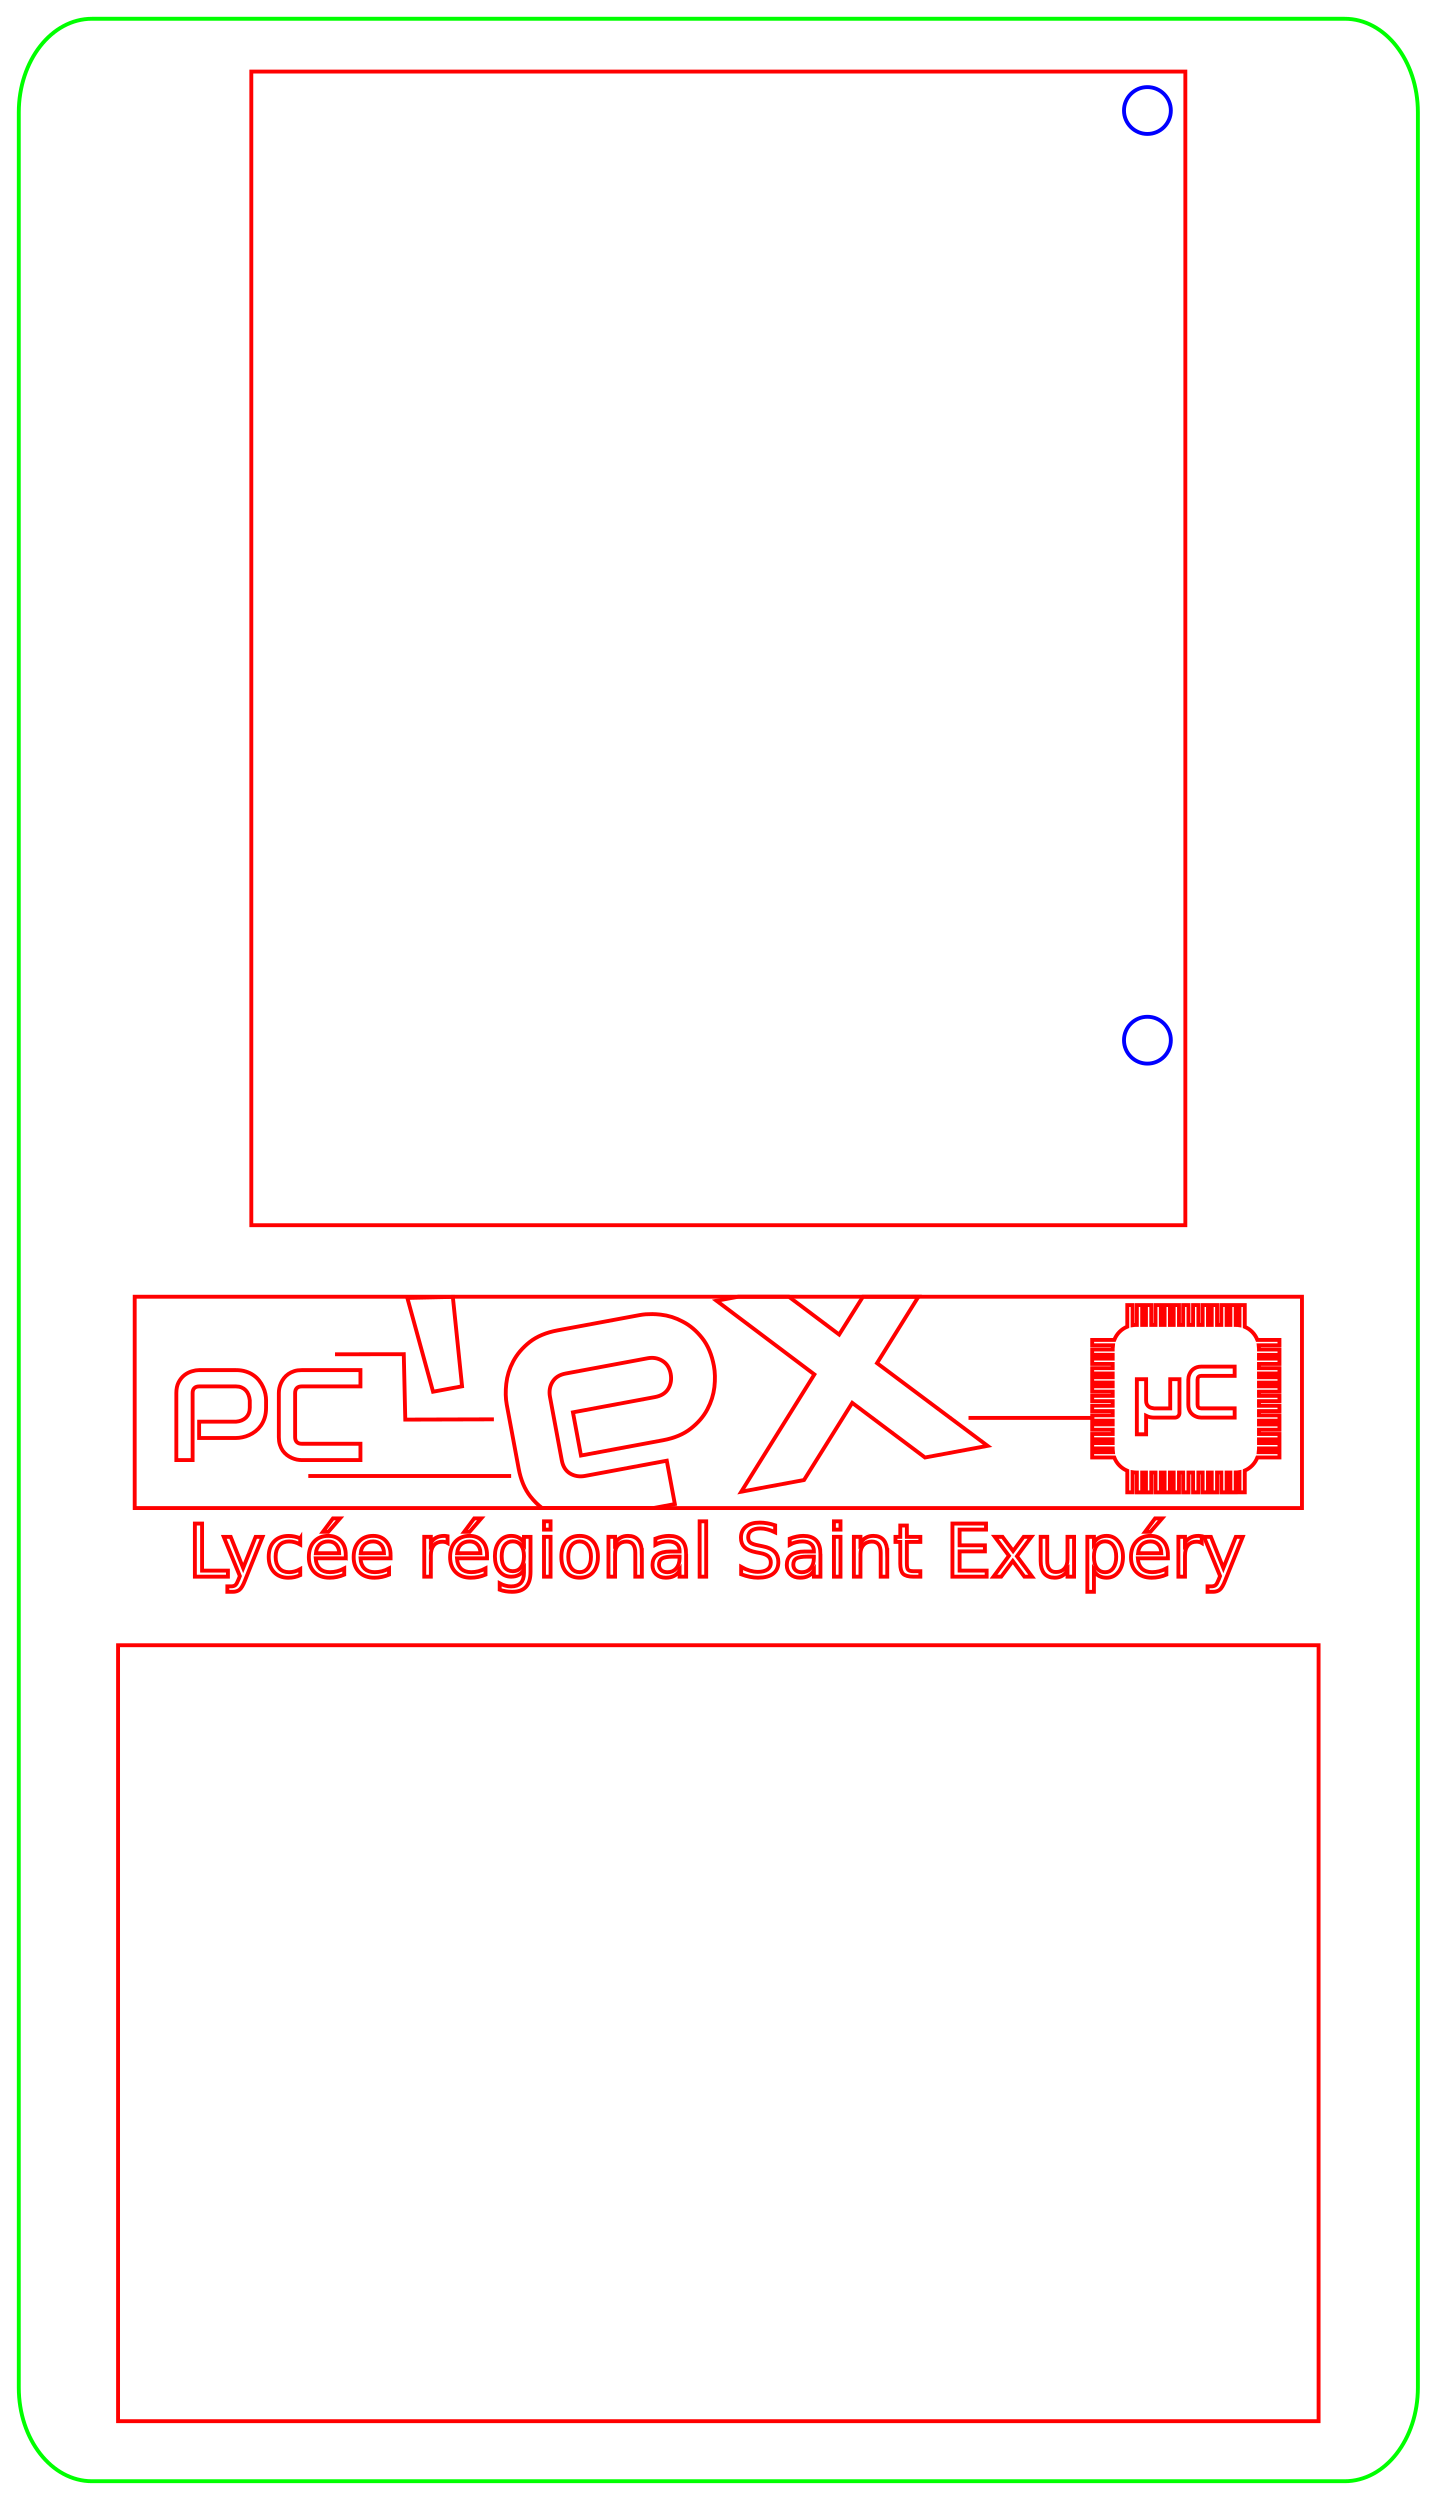
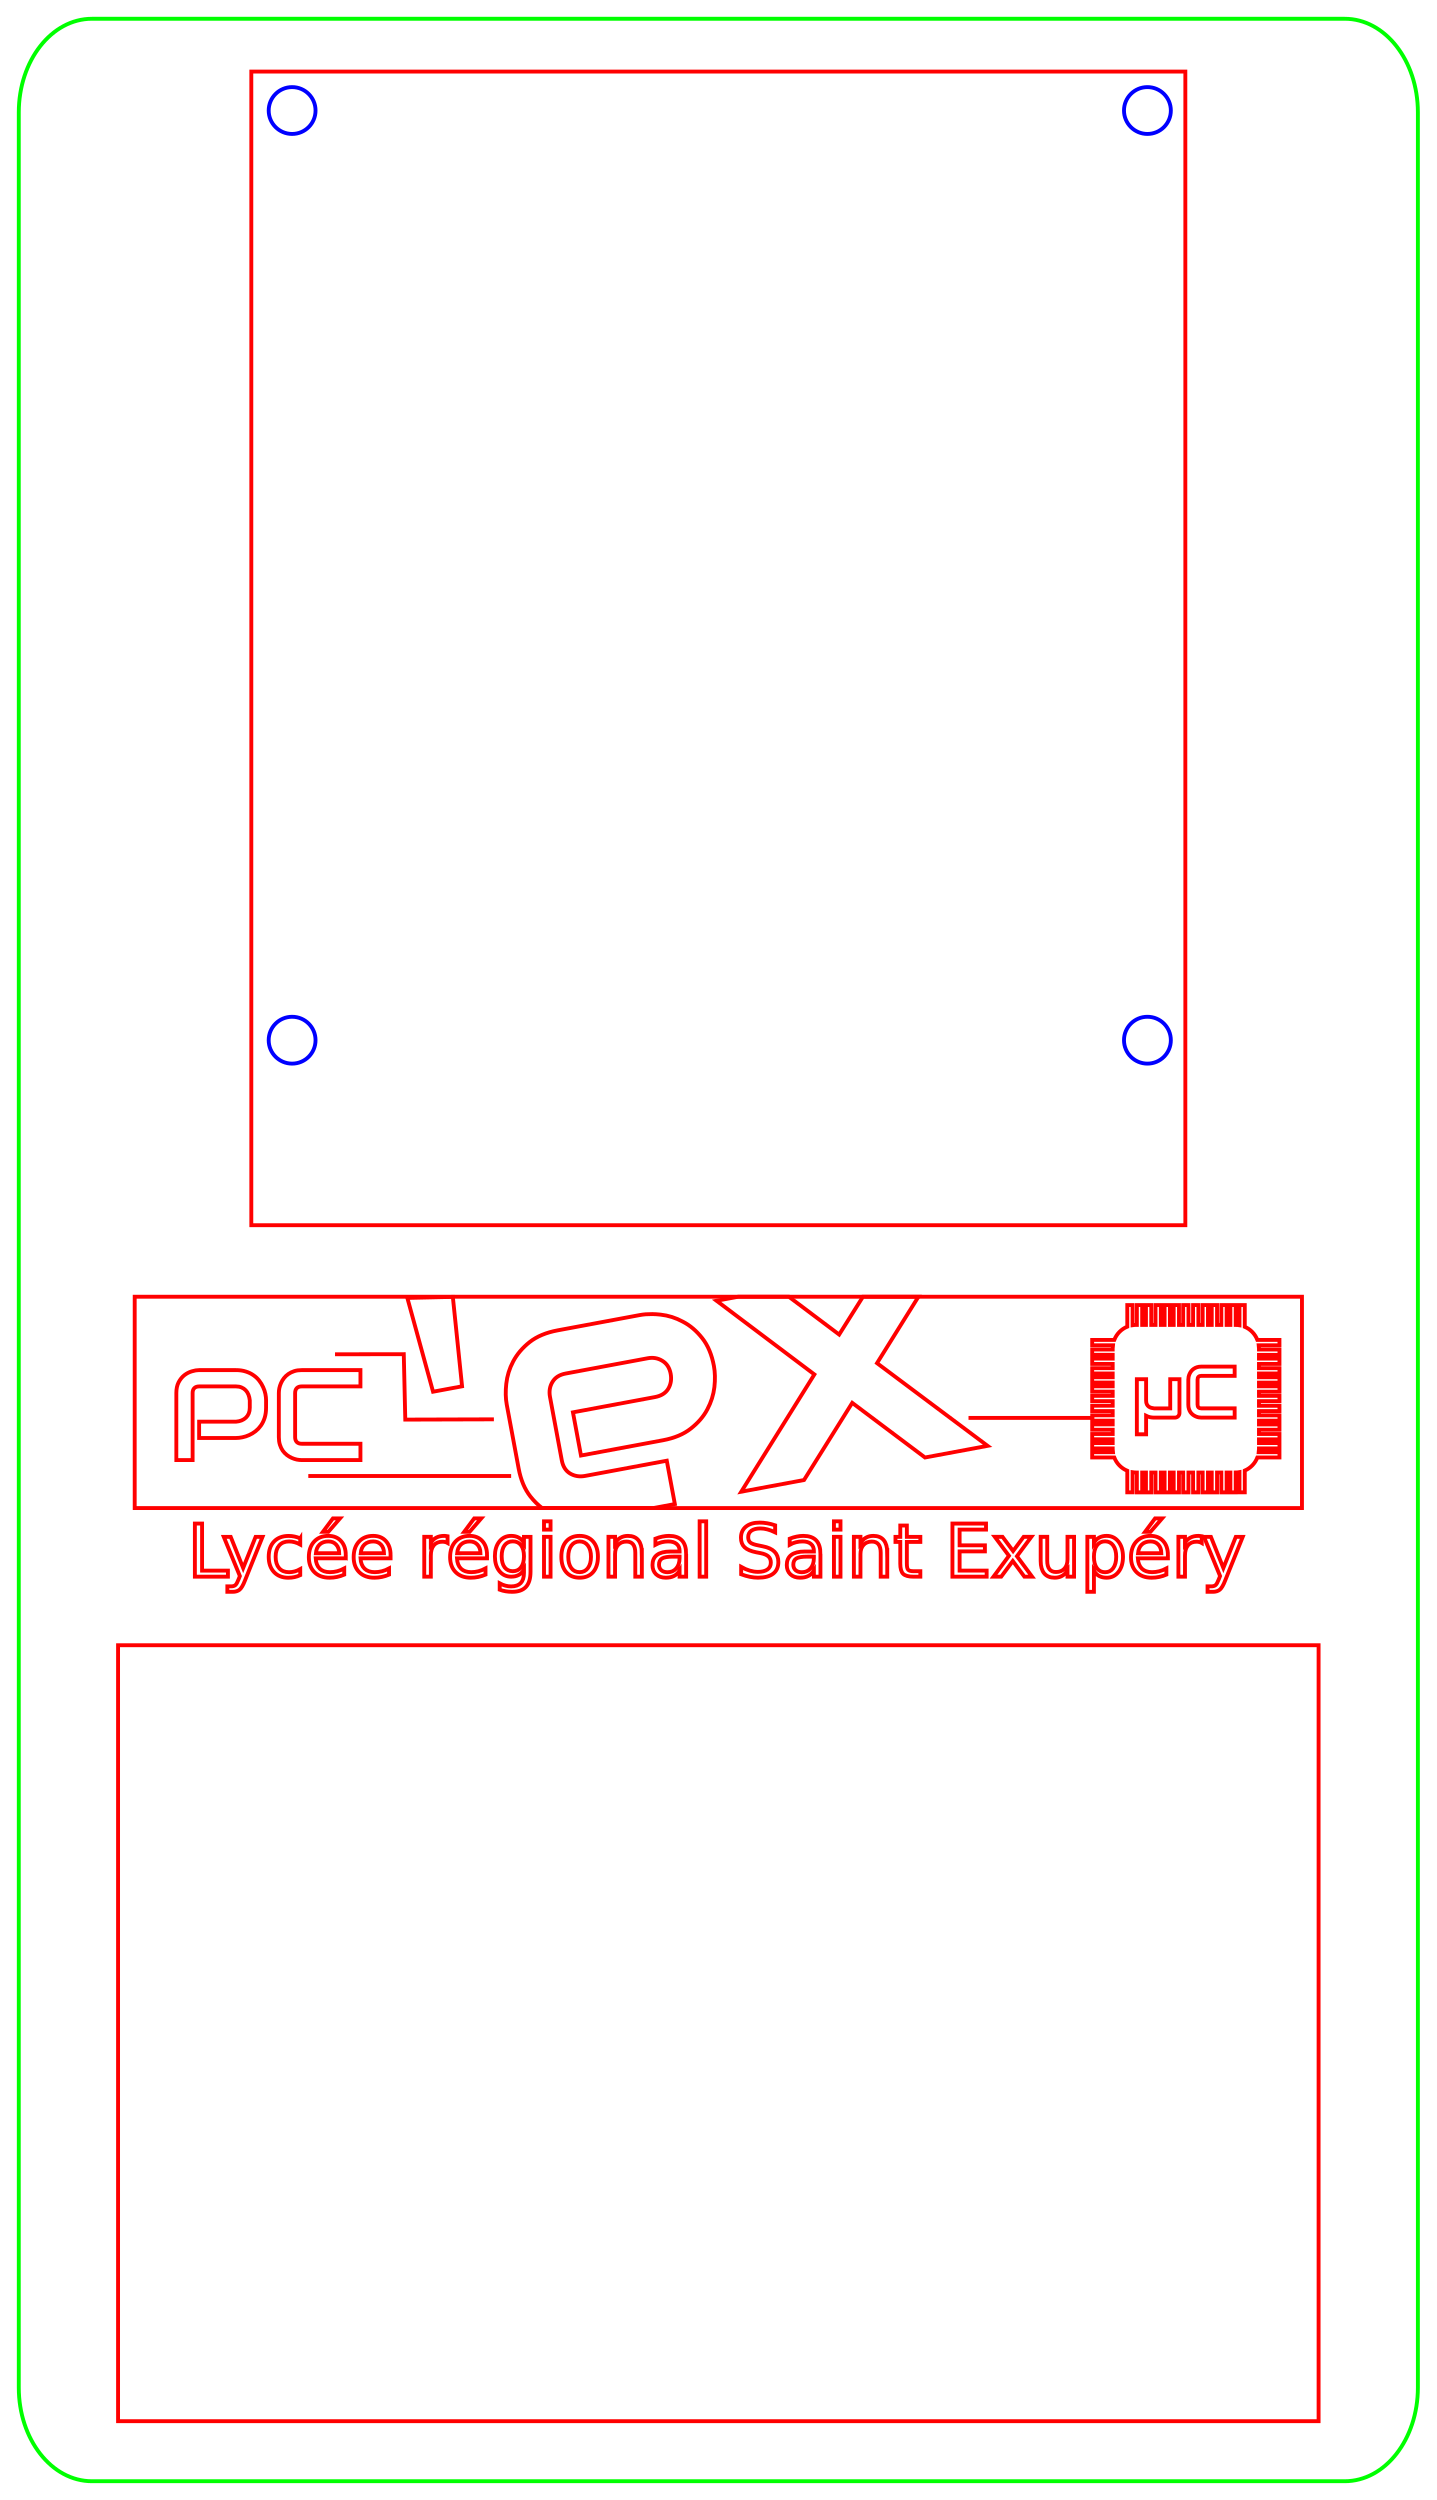
<svg xmlns="http://www.w3.org/2000/svg" width="98.128mm" height="170.758mm" viewBox="0 0 98.128 170.758" version="1.1" id="svg8">
  <defs id="defs2">
    <clipPath clipPathUnits="userSpaceOnUse" id="clipPath3784">
      <path d="M 0,500 H 500 V 0 H 0 Z" id="path3782" />
    </clipPath>
    <clipPath clipPathUnits="userSpaceOnUse" id="clipPath4080">
      <path d="M 0,500 H 500 V 0 H 0 Z" id="path4078" />
    </clipPath>
  </defs>
  <g id="layer1" transform="translate(-55.93601,-47.79761)">
    <flowRoot xml:space="preserve" id="flowRoot927" style="font-style:normal;font-weight:normal;font-size:40px;line-height:1.25;font-family:sans-serif;letter-spacing:0px;word-spacing:0px;fill:#000000;fill-opacity:1;stroke:none;stroke-width:0.265;stroke-miterlimit:4;stroke-dasharray:none">
      <flowRegion id="flowRegion929" style="stroke-width:0.265;stroke-miterlimit:4;stroke-dasharray:none">
        <rect id="rect931" width="224.274" height="67.139" x="-29.284" y="413.984" style="stroke-width:0.265;stroke-miterlimit:4;stroke-dasharray:none" />
      </flowRegion>
      <flowPara id="flowPara933" />
    </flowRoot>
    <rect style="fill:none;fill-opacity:1;stroke:#ff0000;stroke-width:0.265;stroke-miterlimit:4;stroke-dasharray:none;stroke-opacity:1" id="rect815" width="82" height="53" x="64" y="160.172" />
    <g id="g10790" style="fill:none;stroke-width:0.265;stroke-miterlimit:4;stroke-dasharray:none" transform="translate(-3.2680664e-6,3.704167)">
      <path id="rect3734" d="m 65.136,132.664 h 79.728 v 14.435 H 65.136 Z" style="fill:none;fill-opacity:1;stroke:#ff0000;stroke-width:0.265;stroke-miterlimit:4;stroke-dasharray:none" />
      <path id="text3738" d="m 106.36,132.664 -1.481,0.276 6.682,5.032 -4.995,8.01 4.287,-0.798 3.293,-5.271 4.97,3.732 4.275,-0.796 -7.551,-5.649 2.827,-4.536 h -3.789 l -1.625,2.584 -3.437,-2.584 z m -19.494,0.01 -3.107,0.072 1.756,6.406 1.982,-0.369 z m 13.62,1.176 c -0.305,-0.004 -0.591,0.018 -0.86,0.068 l -5.6,1.043 c -0.78,0.145 -1.418,0.412 -1.914,0.801 -0.488,0.387 -0.863,0.828 -1.125,1.322 -0.256,0.484 -0.413,0.991 -0.47,1.521 -0.059,0.522 -0.049,0.997 0.031,1.427 l 0.812,4.359 c 0.145,0.78 0.412,1.418 0.801,1.914 0.246,0.31 0.513,0.575 0.799,0.794 h 7.607 l 1.464,-0.273 -0.552,-2.961 -5.576,1.038 c -0.382,0.071 -0.726,0.016 -1.032,-0.166 -0.298,-0.183 -0.485,-0.482 -0.562,-0.896 l -0.807,-4.335 c -0.071,-0.382 -0.015,-0.722 0.168,-1.02 0.182,-0.306 0.484,-0.498 0.906,-0.576 l 5.6,-1.043 c 0.366,-0.068 0.698,-0.011 0.996,0.173 0.306,0.182 0.496,0.476 0.572,0.882 0.071,0.382 0.016,0.726 -0.166,1.032 -0.183,0.298 -0.486,0.486 -0.908,0.564 l -5.6,1.043 0.549,2.949 5.601,-1.043 c 0.78,-0.145 1.414,-0.412 1.902,-0.799 0.496,-0.389 0.872,-0.825 1.127,-1.31 0.262,-0.494 0.423,-1.001 0.483,-1.523 0.058,-0.53 0.047,-1.01 -0.033,-1.439 -0.145,-0.78 -0.412,-1.414 -0.799,-1.902 -0.389,-0.496 -0.829,-0.871 -1.322,-1.125 -0.486,-0.264 -0.993,-0.425 -1.523,-0.482 -0.196,-0.022 -0.385,-0.035 -0.568,-0.037 z" style="font-style:normal;font-weight:normal;font-size:91.485px;line-height:1.25;font-family:sans-serif;letter-spacing:0px;word-spacing:0px;fill:none;fill-opacity:1;stroke:#ff0000;stroke-width:0.265;stroke-miterlimit:4;stroke-dasharray:none" />
      <path d="m 69.247,148.158 h 0.491 v 3.214 h 1.766 v 0.413 H 69.247 Z" style="font-style:normal;font-weight:normal;font-size:18.297px;line-height:1.25;font-family:sans-serif;letter-spacing:0px;word-spacing:0px;fill:none;fill-opacity:1;stroke:#ff0000;stroke-width:0.265;stroke-miterlimit:4;stroke-dasharray:none" id="path940" />
      <path d="m 72.672,152.038 q -0.189,0.486 -0.369,0.634 -0.18,0.148 -0.481,0.148 h -0.357 v -0.374 h 0.262 q 0.185,0 0.287,-0.087 0.102,-0.087 0.226,-0.413 l 0.08,-0.204 -1.1,-2.677 h 0.474 l 0.85,2.128 0.85,-2.128 h 0.474 z" style="font-style:normal;font-weight:normal;font-size:18.297px;line-height:1.25;font-family:sans-serif;letter-spacing:0px;word-spacing:0px;fill:none;fill-opacity:1;stroke:#ff0000;stroke-width:0.265;stroke-miterlimit:4;stroke-dasharray:none" id="path942" />
      <path d="m 76.443,149.169 v 0.418 q -0.189,-0.104 -0.381,-0.155 -0.189,-0.053 -0.384,-0.053 -0.435,0 -0.675,0.277 -0.24,0.275 -0.24,0.773 0,0.498 0.24,0.775 0.24,0.275 0.675,0.275 0.194,0 0.384,-0.051 0.192,-0.053 0.381,-0.158 v 0.413 q -0.187,0.087 -0.389,0.131 -0.199,0.044 -0.425,0.044 -0.615,0 -0.977,-0.386 -0.362,-0.386 -0.362,-1.042 0,-0.666 0.364,-1.047 0.367,-0.381 1.003,-0.381 0.206,0 0.403,0.044 0.197,0.041 0.381,0.126 z" style="font-style:normal;font-weight:normal;font-size:18.297px;line-height:1.25;font-family:sans-serif;letter-spacing:0px;word-spacing:0px;fill:none;fill-opacity:1;stroke:#ff0000;stroke-width:0.265;stroke-miterlimit:4;stroke-dasharray:none" id="path944" />
      <path d="m 79.552,150.313 v 0.219 h -2.055 q 0.029,0.462 0.277,0.705 0.25,0.24 0.695,0.24 0.258,0 0.498,-0.063 0.243,-0.063 0.481,-0.189 v 0.423 q -0.24,0.102 -0.493,0.155 -0.253,0.053 -0.513,0.053 -0.651,0 -1.032,-0.379 -0.379,-0.379 -0.379,-1.025 0,-0.668 0.36,-1.059 0.362,-0.394 0.974,-0.394 0.549,0 0.867,0.355 0.321,0.352 0.321,0.96 z m -0.447,-0.131 q -0.005,-0.367 -0.206,-0.585 -0.199,-0.219 -0.53,-0.219 -0.374,0 -0.6,0.211 -0.223,0.211 -0.258,0.595 z m -0.43,-2.376 h 0.483 l -0.792,0.913 h -0.372 z" style="font-style:normal;font-weight:normal;font-size:18.297px;line-height:1.25;font-family:sans-serif;letter-spacing:0px;word-spacing:0px;fill:none;fill-opacity:1;stroke:#ff0000;stroke-width:0.265;stroke-miterlimit:4;stroke-dasharray:none" id="path946" />
      <path d="m 82.613,150.313 v 0.219 h -2.055 q 0.029,0.462 0.277,0.705 0.25,0.24 0.695,0.24 0.258,0 0.498,-0.063 0.243,-0.063 0.481,-0.189 v 0.423 q -0.24,0.102 -0.493,0.155 -0.253,0.053 -0.513,0.053 -0.651,0 -1.032,-0.379 -0.379,-0.379 -0.379,-1.025 0,-0.668 0.36,-1.059 0.362,-0.394 0.974,-0.394 0.549,0 0.867,0.355 0.321,0.352 0.321,0.96 z m -0.447,-0.131 q -0.005,-0.367 -0.206,-0.585 -0.199,-0.219 -0.53,-0.219 -0.374,0 -0.6,0.211 -0.223,0.211 -0.258,0.595 z" style="font-style:normal;font-weight:normal;font-size:18.297px;line-height:1.25;font-family:sans-serif;letter-spacing:0px;word-spacing:0px;fill:none;fill-opacity:1;stroke:#ff0000;stroke-width:0.265;stroke-miterlimit:4;stroke-dasharray:none" id="path948" />
      <path d="m 86.507,149.482 q -0.075,-0.044 -0.165,-0.063 -0.087,-0.022 -0.194,-0.022 -0.379,0 -0.583,0.248 -0.202,0.245 -0.202,0.707 v 1.433 h -0.449 v -2.721 h 0.449 v 0.423 q 0.141,-0.248 0.367,-0.367 0.226,-0.121 0.549,-0.121 0.046,0 0.102,0.007 0.056,0.005 0.124,0.017 z" style="font-style:normal;font-weight:normal;font-size:18.297px;line-height:1.25;font-family:sans-serif;letter-spacing:0px;word-spacing:0px;fill:none;fill-opacity:1;stroke:#ff0000;stroke-width:0.265;stroke-miterlimit:4;stroke-dasharray:none" id="path950" />
      <path d="m 89.201,150.313 v 0.219 h -2.055 q 0.029,0.462 0.277,0.705 0.25,0.24 0.695,0.24 0.258,0 0.498,-0.063 0.243,-0.063 0.481,-0.189 v 0.423 q -0.24,0.102 -0.493,0.155 -0.253,0.053 -0.513,0.053 -0.651,0 -1.032,-0.379 -0.379,-0.379 -0.379,-1.025 0,-0.668 0.36,-1.059 0.362,-0.394 0.974,-0.394 0.549,0 0.867,0.355 0.321,0.352 0.321,0.96 z m -0.447,-0.131 q -0.005,-0.367 -0.206,-0.585 -0.199,-0.219 -0.53,-0.219 -0.374,0 -0.6,0.211 -0.223,0.211 -0.258,0.595 z m -0.43,-2.376 h 0.483 l -0.792,0.913 h -0.372 z" style="font-style:normal;font-weight:normal;font-size:18.297px;line-height:1.25;font-family:sans-serif;letter-spacing:0px;word-spacing:0px;fill:none;fill-opacity:1;stroke:#ff0000;stroke-width:0.265;stroke-miterlimit:4;stroke-dasharray:none" id="path952" />
      <path d="m 91.725,150.393 q 0,-0.486 -0.202,-0.753 -0.199,-0.267 -0.561,-0.267 -0.36,0 -0.561,0.267 -0.199,0.267 -0.199,0.753 0,0.483 0.199,0.751 0.202,0.267 0.561,0.267 0.362,0 0.561,-0.267 0.202,-0.267 0.202,-0.751 z m 0.447,1.054 q 0,0.695 -0.309,1.032 -0.309,0.34 -0.945,0.34 -0.236,0 -0.445,-0.036 -0.209,-0.034 -0.406,-0.107 v -0.435 q 0.197,0.107 0.389,0.158 0.192,0.051 0.391,0.051 0.44,0 0.658,-0.231 0.219,-0.228 0.219,-0.692 v -0.221 q -0.138,0.24 -0.355,0.36 -0.216,0.119 -0.517,0.119 -0.5,0 -0.807,-0.381 -0.306,-0.381 -0.306,-1.011 0,-0.632 0.306,-1.013 0.306,-0.381 0.807,-0.381 0.301,0 0.517,0.119 0.216,0.119 0.355,0.36 v -0.413 h 0.447 z" style="font-style:normal;font-weight:normal;font-size:18.297px;line-height:1.25;font-family:sans-serif;letter-spacing:0px;word-spacing:0px;fill:none;fill-opacity:1;stroke:#ff0000;stroke-width:0.265;stroke-miterlimit:4;stroke-dasharray:none" id="path954" />
      <path d="m 93.093,149.064 h 0.447 v 2.721 h -0.447 z m 0,-1.059 h 0.447 v 0.566 h -0.447 z" style="font-style:normal;font-weight:normal;font-size:18.297px;line-height:1.25;font-family:sans-serif;letter-spacing:0px;word-spacing:0px;fill:none;fill-opacity:1;stroke:#ff0000;stroke-width:0.265;stroke-miterlimit:4;stroke-dasharray:none" id="path956" />
      <path d="m 95.527,149.378 q -0.36,0 -0.568,0.282 -0.209,0.279 -0.209,0.768 0,0.488 0.206,0.77 0.209,0.279 0.571,0.279 0.357,0 0.566,-0.282 0.209,-0.282 0.209,-0.768 0,-0.483 -0.209,-0.765 -0.209,-0.284 -0.566,-0.284 z m 0,-0.379 q 0.583,0 0.916,0.379 0.333,0.379 0.333,1.049 0,0.668 -0.333,1.049 -0.333,0.379 -0.916,0.379 -0.585,0 -0.918,-0.379 -0.33,-0.381 -0.33,-1.049 0,-0.67 0.33,-1.049 0.333,-0.379 0.918,-0.379 z" style="font-style:normal;font-weight:normal;font-size:18.297px;line-height:1.25;font-family:sans-serif;letter-spacing:0px;word-spacing:0px;fill:none;fill-opacity:1;stroke:#ff0000;stroke-width:0.265;stroke-miterlimit:4;stroke-dasharray:none" id="path958" />
      <path d="m 99.776,150.143 v 1.642 h -0.447 v -1.628 q 0,-0.386 -0.151,-0.578 -0.151,-0.192 -0.452,-0.192 -0.362,0 -0.571,0.231 -0.209,0.231 -0.209,0.629 v 1.538 H 97.497 v -2.721 h 0.449 v 0.423 q 0.16,-0.245 0.377,-0.367 0.219,-0.121 0.503,-0.121 0.469,0 0.709,0.292 0.24,0.289 0.24,0.853 z" style="font-style:normal;font-weight:normal;font-size:18.297px;line-height:1.25;font-family:sans-serif;letter-spacing:0px;word-spacing:0px;fill:none;fill-opacity:1;stroke:#ff0000;stroke-width:0.265;stroke-miterlimit:4;stroke-dasharray:none" id="path960" />
      <path d="m 101.909,150.417 q -0.542,0 -0.751,0.124 -0.209,0.124 -0.209,0.423 0,0.238 0.155,0.379 0.158,0.138 0.428,0.138 0.372,0 0.595,-0.262 0.226,-0.265 0.226,-0.702 v -0.1 z m 0.892,-0.185 v 1.552 h -0.447 v -0.413 q -0.153,0.248 -0.381,0.367 -0.228,0.117 -0.559,0.117 -0.418,0 -0.666,-0.233 -0.245,-0.236 -0.245,-0.629 0,-0.459 0.306,-0.692 0.309,-0.233 0.918,-0.233 h 0.627 v -0.044 q 0,-0.309 -0.204,-0.476 -0.202,-0.17 -0.568,-0.17 -0.233,0 -0.454,0.056 -0.221,0.056 -0.425,0.168 v -0.413 q 0.245,-0.095 0.476,-0.141 0.231,-0.049 0.449,-0.049 0.59,0 0.882,0.306 0.292,0.306 0.292,0.928 z" style="font-style:normal;font-weight:normal;font-size:18.297px;line-height:1.25;font-family:sans-serif;letter-spacing:0px;word-spacing:0px;fill:none;fill-opacity:1;stroke:#ff0000;stroke-width:0.265;stroke-miterlimit:4;stroke-dasharray:none" id="path962" />
      <path d="m 103.724,148.005 h 0.447 v 3.78 h -0.447 z" style="font-style:normal;font-weight:normal;font-size:18.297px;line-height:1.25;font-family:sans-serif;letter-spacing:0px;word-spacing:0px;fill:none;fill-opacity:1;stroke:#ff0000;stroke-width:0.265;stroke-miterlimit:4;stroke-dasharray:none" id="path964" />
      <path d="m 108.881,148.277 v 0.479 q -0.279,-0.134 -0.527,-0.199 -0.248,-0.066 -0.479,-0.066 -0.401,0 -0.619,0.155 -0.216,0.155 -0.216,0.442 0,0.24 0.143,0.364 0.146,0.121 0.549,0.197 l 0.296,0.061 q 0.549,0.104 0.809,0.369 0.262,0.262 0.262,0.704 0,0.527 -0.355,0.799 -0.352,0.272 -1.035,0.272 -0.258,0 -0.549,-0.058 -0.289,-0.058 -0.6,-0.172 v -0.505 q 0.299,0.168 0.585,0.253 0.287,0.085 0.564,0.085 0.42,0 0.649,-0.165 0.228,-0.165 0.228,-0.471 0,-0.267 -0.165,-0.418 -0.163,-0.151 -0.537,-0.226 l -0.299,-0.058 q -0.549,-0.109 -0.794,-0.343 -0.245,-0.233 -0.245,-0.649 0,-0.481 0.338,-0.758 0.34,-0.277 0.935,-0.277 0.255,0 0.52,0.046 0.265,0.046 0.542,0.138 z" style="font-style:normal;font-weight:normal;font-size:18.297px;line-height:1.25;font-family:sans-serif;letter-spacing:0px;word-spacing:0px;fill:none;fill-opacity:1;stroke:#ff0000;stroke-width:0.265;stroke-miterlimit:4;stroke-dasharray:none" id="path966" />
      <path d="m 111.082,150.417 q -0.542,0 -0.751,0.124 -0.209,0.124 -0.209,0.423 0,0.238 0.155,0.379 0.158,0.138 0.428,0.138 0.372,0 0.595,-0.262 0.226,-0.265 0.226,-0.702 v -0.1 z m 0.892,-0.185 v 1.552 h -0.447 v -0.413 q -0.153,0.248 -0.381,0.367 -0.228,0.117 -0.559,0.117 -0.418,0 -0.666,-0.233 -0.245,-0.236 -0.245,-0.629 0,-0.459 0.306,-0.692 0.309,-0.233 0.918,-0.233 h 0.627 v -0.044 q 0,-0.309 -0.204,-0.476 -0.202,-0.17 -0.568,-0.17 -0.233,0 -0.454,0.056 -0.221,0.056 -0.425,0.168 v -0.413 q 0.245,-0.095 0.476,-0.141 0.231,-0.049 0.449,-0.049 0.59,0 0.882,0.306 0.292,0.306 0.292,0.928 z" style="font-style:normal;font-weight:normal;font-size:18.297px;line-height:1.25;font-family:sans-serif;letter-spacing:0px;word-spacing:0px;fill:none;fill-opacity:1;stroke:#ff0000;stroke-width:0.265;stroke-miterlimit:4;stroke-dasharray:none" id="path968" />
      <path d="m 112.897,149.064 h 0.447 v 2.721 h -0.447 z m 0,-1.059 h 0.447 v 0.566 h -0.447 z" style="font-style:normal;font-weight:normal;font-size:18.297px;line-height:1.25;font-family:sans-serif;letter-spacing:0px;word-spacing:0px;fill:none;fill-opacity:1;stroke:#ff0000;stroke-width:0.265;stroke-miterlimit:4;stroke-dasharray:none" id="path970" />
      <path d="m 116.538,150.143 v 1.642 h -0.447 v -1.628 q 0,-0.386 -0.151,-0.578 -0.151,-0.192 -0.452,-0.192 -0.362,0 -0.571,0.231 -0.209,0.231 -0.209,0.629 v 1.538 h -0.449 v -2.721 h 0.449 v 0.423 q 0.16,-0.245 0.377,-0.367 0.219,-0.121 0.503,-0.121 0.469,0 0.709,0.292 0.24,0.289 0.24,0.853 z" style="font-style:normal;font-weight:normal;font-size:18.297px;line-height:1.25;font-family:sans-serif;letter-spacing:0px;word-spacing:0px;fill:none;fill-opacity:1;stroke:#ff0000;stroke-width:0.265;stroke-miterlimit:4;stroke-dasharray:none" id="path972" />
      <path d="m 117.877,148.292 v 0.773 h 0.921 v 0.347 h -0.921 v 1.477 q 0,0.333 0.09,0.428 0.092,0.095 0.372,0.095 h 0.459 v 0.374 h -0.459 q -0.517,0 -0.714,-0.192 -0.197,-0.194 -0.197,-0.704 v -1.477 h -0.328 v -0.347 h 0.328 v -0.773 z" style="font-style:normal;font-weight:normal;font-size:18.297px;line-height:1.25;font-family:sans-serif;letter-spacing:0px;word-spacing:0px;fill:none;fill-opacity:1;stroke:#ff0000;stroke-width:0.265;stroke-miterlimit:4;stroke-dasharray:none" id="path974" />
      <path d="m 120.991,148.158 h 2.293 v 0.413 h -1.803 v 1.074 h 1.727 v 0.413 h -1.727 v 1.314 h 1.846 v 0.413 h -2.337 z" style="font-style:normal;font-weight:normal;font-size:18.297px;line-height:1.25;font-family:sans-serif;letter-spacing:0px;word-spacing:0px;fill:none;fill-opacity:1;stroke:#ff0000;stroke-width:0.265;stroke-miterlimit:4;stroke-dasharray:none" id="path976" />
      <path d="m 126.381,149.064 -0.984,1.324 1.035,1.397 h -0.527 l -0.792,-1.069 -0.792,1.069 h -0.527 l 1.057,-1.424 -0.967,-1.297 h 0.527 l 0.722,0.969 0.721,-0.969 z" style="font-style:normal;font-weight:normal;font-size:18.297px;line-height:1.25;font-family:sans-serif;letter-spacing:0px;word-spacing:0px;fill:none;fill-opacity:1;stroke:#ff0000;stroke-width:0.265;stroke-miterlimit:4;stroke-dasharray:none" id="path978" />
      <path d="m 127.018,150.711 v -1.647 h 0.447 v 1.63 q 0,0.386 0.151,0.581 0.151,0.192 0.452,0.192 0.362,0 0.571,-0.231 0.211,-0.231 0.211,-0.629 v -1.543 h 0.447 v 2.721 h -0.447 v -0.418 q -0.163,0.248 -0.379,0.369 -0.214,0.119 -0.498,0.119 -0.469,0 -0.712,-0.292 -0.243,-0.292 -0.243,-0.853 z m 1.125,-1.713 z" style="font-style:normal;font-weight:normal;font-size:18.297px;line-height:1.25;font-family:sans-serif;letter-spacing:0px;word-spacing:0px;fill:none;fill-opacity:1;stroke:#ff0000;stroke-width:0.265;stroke-miterlimit:4;stroke-dasharray:none" id="path980" />
      <path d="m 130.655,151.377 v 1.443 h -0.449 v -3.756 h 0.449 v 0.413 q 0.141,-0.243 0.355,-0.36 0.216,-0.119 0.515,-0.119 0.496,0 0.804,0.394 0.311,0.394 0.311,1.035 0,0.641 -0.311,1.035 -0.309,0.394 -0.804,0.394 -0.299,0 -0.515,-0.117 -0.214,-0.119 -0.355,-0.362 z m 1.521,-0.95 q 0,-0.493 -0.204,-0.773 -0.202,-0.282 -0.556,-0.282 -0.355,0 -0.559,0.282 -0.202,0.279 -0.202,0.773 0,0.493 0.202,0.775 0.204,0.279 0.559,0.279 0.355,0 0.556,-0.279 0.204,-0.282 0.204,-0.775 z" style="font-style:normal;font-weight:normal;font-size:18.297px;line-height:1.25;font-family:sans-serif;letter-spacing:0px;word-spacing:0px;fill:none;fill-opacity:1;stroke:#ff0000;stroke-width:0.265;stroke-miterlimit:4;stroke-dasharray:none" id="path982" />
      <path d="m 135.707,150.313 v 0.219 h -2.055 q 0.029,0.462 0.277,0.705 0.25,0.24 0.695,0.24 0.258,0 0.498,-0.063 0.243,-0.063 0.481,-0.189 v 0.423 q -0.24,0.102 -0.493,0.155 -0.253,0.053 -0.513,0.053 -0.651,0 -1.032,-0.379 -0.379,-0.379 -0.379,-1.025 0,-0.668 0.36,-1.059 0.362,-0.394 0.974,-0.394 0.549,0 0.867,0.355 0.321,0.352 0.321,0.96 z m -0.447,-0.131 q -0.005,-0.367 -0.206,-0.585 -0.199,-0.219 -0.53,-0.219 -0.374,0 -0.6,0.211 -0.223,0.211 -0.258,0.595 z m -0.43,-2.376 h 0.483 l -0.792,0.913 h -0.372 z" style="font-style:normal;font-weight:normal;font-size:18.297px;line-height:1.25;font-family:sans-serif;letter-spacing:0px;word-spacing:0px;fill:none;fill-opacity:1;stroke:#ff0000;stroke-width:0.265;stroke-miterlimit:4;stroke-dasharray:none" id="path984" />
      <path d="m 138.018,149.482 q -0.075,-0.044 -0.165,-0.063 -0.087,-0.022 -0.194,-0.022 -0.379,0 -0.583,0.248 -0.202,0.245 -0.202,0.707 v 1.433 h -0.449 v -2.721 h 0.449 v 0.423 q 0.141,-0.248 0.367,-0.367 0.226,-0.121 0.549,-0.121 0.046,0 0.102,0.007 0.056,0.005 0.124,0.017 z" style="font-style:normal;font-weight:normal;font-size:18.297px;line-height:1.25;font-family:sans-serif;letter-spacing:0px;word-spacing:0px;fill:none;fill-opacity:1;stroke:#ff0000;stroke-width:0.265;stroke-miterlimit:4;stroke-dasharray:none" id="path986" />
      <path d="m 139.623,152.038 q -0.189,0.486 -0.369,0.634 -0.18,0.148 -0.481,0.148 h -0.357 v -0.374 h 0.262 q 0.185,0 0.287,-0.087 0.102,-0.087 0.226,-0.413 l 0.08,-0.204 -1.1,-2.677 h 0.474 l 0.85,2.128 0.85,-2.128 h 0.474 z" style="font-style:normal;font-weight:normal;font-size:18.297px;line-height:1.25;font-family:sans-serif;letter-spacing:0px;word-spacing:0px;fill:none;fill-opacity:1;stroke:#ff0000;stroke-width:0.265;stroke-miterlimit:4;stroke-dasharray:none" id="path988" />
      <g transform="matrix(0.3590922,0,0,0.35977,174.0321,90.01849)" id="text3746" style="font-style:normal;font-weight:normal;font-size:91.485px;line-height:1.25;font-family:sans-serif;letter-spacing:0px;word-spacing:0px;fill:none;fill-opacity:1;stroke:#ff0000;stroke-width:0.736;stroke-miterlimit:4;stroke-dasharray:none" aria-label="PC">
        <path id="path935" style="font-style:normal;font-variant:normal;font-weight:normal;font-stretch:normal;font-size:24.396px;font-family:Audiowide;-inkscape-font-specification:Audiowide;fill:none;stroke:#ff0000;stroke-width:0.736;stroke-miterlimit:4;stroke-dasharray:none" d="m -278.265,139.613 q 0,1.06 -0.262,1.894 -0.262,0.834 -0.715,1.477 -0.441,0.631 -1.024,1.084 -0.584,0.453 -1.227,0.739 -0.631,0.286 -1.287,0.417 -0.643,0.131 -1.215,0.131 h -7.004 v -3.097 h 7.004 q 0.596,-0.048 1.072,-0.238 0.488,-0.203 0.834,-0.536 0.345,-0.334 0.536,-0.798 0.191,-0.476 0.191,-1.072 v -1.406 q -0.06,-0.584 -0.25,-1.072 -0.191,-0.488 -0.524,-0.834 -0.322,-0.345 -0.786,-0.536 -0.465,-0.203 -1.072,-0.203 h -6.98 q -0.619,0 -0.941,0.322 -0.322,0.322 -0.322,0.929 v 12.734 h -3.097 V 136.814 q 0,-1.191 0.429,-2.025 0.441,-0.834 1.084,-1.346 0.655,-0.512 1.418,-0.739 0.762,-0.238 1.406,-0.238 h 7.004 q 1.048,0 1.882,0.274 0.834,0.262 1.465,0.715 0.643,0.441 1.084,1.024 0.453,0.584 0.739,1.227 0.298,0.631 0.429,1.286 0.131,0.643 0.131,1.215 z" />
        <path id="path937" style="font-style:normal;font-variant:normal;font-weight:normal;font-stretch:normal;font-size:24.396px;font-family:Audiowide;-inkscape-font-specification:Audiowide;fill:none;stroke:#ff0000;stroke-width:0.736;stroke-miterlimit:4;stroke-dasharray:none" d="m -260.314,149.548 h -11.174 q -0.429,0 -0.929,-0.095 -0.488,-0.107 -0.977,-0.322 -0.476,-0.214 -0.917,-0.548 -0.441,-0.345 -0.786,-0.822 -0.334,-0.488 -0.536,-1.12 -0.203,-0.643 -0.203,-1.441 v -8.386 q 0,-0.429 0.095,-0.917 0.107,-0.5 0.322,-0.977 0.214,-0.488 0.56,-0.929 0.345,-0.441 0.822,-0.774 0.488,-0.345 1.12,-0.548 0.631,-0.203 1.429,-0.203 h 11.174 v 3.097 h -11.174 q -0.608,0 -0.929,0.322 -0.322,0.322 -0.322,0.953 v 8.362 q 0,0.596 0.322,0.929 0.334,0.322 0.929,0.322 h 11.174 z" />
      </g>
      <path d="m 143.326,135.615 h -1.508 c -0.155,-0.402 -0.466,-0.726 -0.86,-0.896 v -1.486 h -0.362 v 1.38 c -0.084,-0.014 -0.17,-0.024 -0.258,-0.024 v -1.356 h -0.362 v 1.355 h -0.258 v -1.355 h -0.362 v 1.355 h -0.292 v -1.355 h -0.362 v 1.355 h -0.258 v -1.355 h -0.362 v 1.355 h -0.293 v -1.355 h -0.362 v 1.355 h -0.315 v -1.355 h -0.362 v 1.355 h -0.286 v -1.355 h -0.362 v 1.355 h -0.258 v -1.355 h -0.362 v 1.355 h -0.258 v -1.355 h -0.362 v 1.355 h -0.292 v -1.355 h -0.362 v 1.355 h -0.258 v -1.355 h -0.362 v 1.355 h -0.047 c -0.084,0 -0.165,0.009 -0.246,0.021 v -1.376 h -0.362 v 1.475 c -0.407,0.167 -0.73,0.496 -0.889,0.908 h -1.508 v 0.362 h 1.416 c -0.01,0.071 -0.016,0.142 -0.016,0.216 v 0.077 h -1.399 v 0.362 h 1.399 v 0.258 h -1.399 v 0.362 h 1.399 v 0.292 h -1.399 v 0.362 h 1.399 v 0.258 h -1.399 v 0.362 h 1.399 v 0.258 h -1.399 v 0.362 h 1.399 v 0.287 h -1.399 v 0.362 h 1.399 v 0.315 h -1.399 v 0.362 h 1.399 v 0.293 h -1.399 v 0.362 h 1.399 v 0.258 h -1.399 v 0.362 h 1.399 v 0.292 h -1.399 v 0.362 h 1.399 v 0.258 h -1.399 v 0.362 h 1.399 v 0.043 c 0,0.073 0.007,0.145 0.016,0.216 h -1.416 v 0.362 h 1.508 c 0.159,0.412 0.481,0.741 0.889,0.908 v 1.475 h 0.362 v -1.375 c 0.08,0.012 0.162,0.021 0.246,0.021 h 0.047 v 1.355 h 0.362 v -1.355 h 0.258 v 1.355 h 0.362 v -1.355 h 0.292 v 1.355 h 0.362 v -1.355 h 0.258 v 1.355 h 0.362 v -1.355 h 0.258 v 1.355 h 0.362 v -1.355 h 0.286 v 1.355 h 0.362 v -1.355 h 0.315 v 1.355 h 0.362 v -1.355 h 0.293 v 1.355 h 0.362 v -1.355 h 0.258 v 1.355 h 0.362 v -1.355 h 0.292 v 1.355 h 0.362 v -1.355 h 0.258 v 1.355 h 0.362 v -1.356 c 0.088,-0.001 0.174,-0.009 0.258,-0.025 v 1.38 h 0.362 v -1.486 c 0.394,-0.17 0.705,-0.494 0.861,-0.896 h 1.508 v -0.362 h -1.415 c 0.009,-0.07 0.016,-0.142 0.016,-0.216 v -0.043 h 1.399 v -0.362 h -1.399 v -0.258 h 1.399 v -0.362 h -1.399 v -0.292 h 1.399 v -0.362 h -1.399 v -0.258 h 1.399 v -0.362 h -1.399 v -0.293 h 1.399 v -0.362 h -1.399 v -0.315 h 1.399 v -0.362 h -1.399 v -0.287 h 1.399 v -0.362 h -1.399 v -0.258 h 1.399 v -0.362 h -1.399 v -0.258 h 1.399 v -0.362 h -1.399 v -0.292 h 1.399 v -0.362 h -1.399 v -0.258 h 1.399 v -0.362 h -1.399 v -0.077 c 0,-0.073 -0.007,-0.145 -0.016,-0.216 h 1.415 z" style="fill:none;fill-opacity:1;fill-rule:nonzero;stroke:#ff0000;stroke-width:0.265;stroke-miterlimit:4;stroke-dasharray:none" id="path4068" />
      <g transform="matrix(0.2719131,0,0,0.2719131,147.256,104.7142)" id="text4845" style="font-style:normal;font-weight:normal;font-size:91.485px;line-height:1.25;font-family:sans-serif;letter-spacing:0px;word-spacing:0px;fill:none;fill-opacity:1;stroke:#ff0000;stroke-width:0.973;stroke-miterlimit:4;stroke-dasharray:none" aria-label="µC">
        <path id="path923" style="font-style:normal;font-variant:normal;font-weight:normal;font-stretch:normal;font-size:18.297px;font-family:Audiowide;-inkscape-font-specification:Audiowide;fill:none;stroke:#ff0000;stroke-width:0.973;stroke-miterlimit:4;stroke-dasharray:none" d="m -39.567,131.986 q 0,0.25 -0.089,0.465 -0.089,0.214 -0.25,0.375 -0.152,0.152 -0.366,0.241 -0.205,0.089 -0.447,0.089 h -5.253 q -0.456,0 -0.965,-0.098 -0.509,-0.107 -1.01,-0.357 v 4.646 h -2.323 v -13.848 h 2.323 v 5.36 q 0,0.599 0.188,0.965 0.188,0.366 0.474,0.572 0.286,0.205 0.634,0.304 0.357,0.089 0.697,0.134 h 4.065 v -7.335 h 2.323 z" />
        <path id="path925" style="font-style:normal;font-variant:normal;font-weight:normal;font-stretch:normal;font-size:18.297px;font-family:Audiowide;-inkscape-font-specification:Audiowide;fill:none;stroke:#ff0000;stroke-width:0.973;stroke-miterlimit:4;stroke-dasharray:none" d="m -25.702,133.156 h -8.38 q -0.322,0 -0.697,-0.071 -0.366,-0.08 -0.733,-0.241 -0.357,-0.161 -0.688,-0.411 -0.331,-0.259 -0.59,-0.616 -0.25,-0.366 -0.402,-0.84 -0.152,-0.482 -0.152,-1.081 v -6.29 q 0,-0.322 0.071,-0.688 0.08,-0.375 0.241,-0.733 0.161,-0.366 0.42,-0.697 0.259,-0.331 0.616,-0.581 0.366,-0.259 0.84,-0.411 0.474,-0.152 1.072,-0.152 h 8.38 v 2.323 h -8.38 q -0.456,0 -0.697,0.241 -0.241,0.241 -0.241,0.715 v 6.272 q 0,0.447 0.241,0.697 0.25,0.241 0.697,0.241 h 8.38 z" />
      </g>
      <path id="path4541" d="m 78.819,136.595 4.696,-0.007 0.103,4.469 6.052,-0.019" style="fill:none;stroke:#ff0000;stroke-width:0.265;stroke-linecap:butt;stroke-linejoin:miter;stroke-miterlimit:4;stroke-dasharray:none;stroke-opacity:1" />
      <path id="path4543" d="m 76.994,144.909 h 13.722 v 0.068" style="fill:none;stroke:#ff0000;stroke-width:0.265;stroke-linecap:butt;stroke-linejoin:miter;stroke-miterlimit:4;stroke-dasharray:none;stroke-opacity:1" />
      <path id="path4545" d="m 130.679,140.941 h -8.458 v 0.025" style="fill:none;stroke:#ff0000;stroke-width:0.265;stroke-linecap:butt;stroke-linejoin:miter;stroke-miterlimit:4;stroke-dasharray:none;stroke-opacity:1" />
    </g>
    <rect style="fill:none;fill-opacity:1;stroke:#00ff00;stroke-width:0.265;stroke-miterlimit:4;stroke-dasharray:none;stroke-opacity:1" id="rect1040" width="95.563" height="168.193" x="57.219" y="49.08" rx="4.997" ry="6.393" />
    <g partID="854445660" id="g4" transform="matrix(0.3527782,0,0,0.3527782,73.00002,52.58474)" style="fill:none;stroke-width:0.75;stroke-miterlimit:4;stroke-dasharray:none;stroke:#ff0000">
      <g id="board" style="fill:none;stroke-width:0.75;stroke-miterlimit:4;stroke-dasharray:none;stroke:#ff0000">
        <rect id="boardoutline" x="0.288" width="180.841" height="223.361" y="0.288" style="fill:none;fill-opacity:0.5;stroke:#ff0000;stroke-width:0.75;stroke-miterlimit:4;stroke-dasharray:none" />
      </g>
    </g>
-     <g partID="854444950" id="g60" transform="matrix(0.3527782,0,0,0.3527782,73.00002,52.58474)" style="fill:none;stroke:#0000ff;stroke-width:0.75;stroke-miterlimit:4;stroke-dasharray:none">
-       <g transform="translate(167.652,181.694)" id="g58" style="fill:none;stroke:#0000ff;stroke-width:0.75;stroke-miterlimit:4;stroke-dasharray:none">
-         <g id="g56" style="fill:none;stroke:#0000ff;stroke-width:0.75;stroke-miterlimit:4;stroke-dasharray:none">
-           <circle id="nonconn0" r="4.535" cy="6.135" cx="6.135" style="fill:none;stroke:#0000ff;stroke-width:0.75;stroke-miterlimit:4;stroke-dasharray:none" />
+     <g partID="854444880" id="g84" transform="matrix(0.3527782,0,0,0.3527782,73.00002,52.58474)" style="stroke-width:0.75;stroke-miterlimit:4;stroke-dasharray:none">
+       <g style="stroke-width:0.75;stroke-miterlimit:4;stroke-dasharray:none" id="g882" transform="translate(167.652,1.69435)">
+         <g style="fill:none;stroke:#0000ff;stroke-width:0.75;stroke-miterlimit:4;stroke-dasharray:none" transform="translate(-167.652,-1.69435)" id="g60" partID="854444950">
+           <g style="fill:none;stroke:#0000ff;stroke-width:0.75;stroke-miterlimit:4;stroke-dasharray:none" id="g58" transform="translate(167.652,181.694)">
+             <g style="fill:none;stroke:#0000ff;stroke-width:0.75;stroke-miterlimit:4;stroke-dasharray:none" id="g56">
+               <circle style="fill:none;stroke:#0000ff;stroke-width:0.75;stroke-miterlimit:4;stroke-dasharray:none" cx="6.135" cy="6.135" r="4.535" id="nonconn0" />
+             </g>
+           </g>
        </g>
+         <circle style="fill:none;stroke:#0000ff;stroke-width:0.75;stroke-miterlimit:4;stroke-dasharray:none" cx="6.135" cy="6.135" r="4.535" id="circle78" />
      </g>
-     </g>
-     <g partID="854444880" id="g84" transform="matrix(0.3527782,0,0,0.3527782,73.00002,52.58474)" style="stroke-width:0.75;stroke-miterlimit:4;stroke-dasharray:none">
-       <g transform="translate(167.652,1.69435)" id="g82" style="stroke-width:0.75;stroke-miterlimit:4;stroke-dasharray:none">
-         <g id="g80" style="stroke-width:0.75;stroke-miterlimit:4;stroke-dasharray:none">
-           <circle id="circle78" r="4.535" cy="6.135" cx="6.135" style="fill:none;stroke:#0000ff;stroke-width:0.75;stroke-miterlimit:4;stroke-dasharray:none" />
+       <g id="g931" transform="translate(4.478735)">
+         <g partID="854444950" id="g890" transform="translate(-170.0789)" style="fill:none;stroke:#0000ff;stroke-width:0.75;stroke-miterlimit:4;stroke-dasharray:none">
+           <g transform="translate(167.652,181.694)" id="g888" style="fill:none;stroke:#0000ff;stroke-width:0.75;stroke-miterlimit:4;stroke-dasharray:none">
+             <g id="g886" style="fill:none;stroke:#0000ff;stroke-width:0.75;stroke-miterlimit:4;stroke-dasharray:none">
+               <circle id="circle884" r="4.535" cy="6.135" cx="6.135" style="fill:none;stroke:#0000ff;stroke-width:0.75;stroke-miterlimit:4;stroke-dasharray:none" />
+             </g>
+           </g>
        </g>
+         <circle id="circle892" r="4.535" cy="7.83" cx="3.709" style="fill:none;stroke:#0000ff;stroke-width:0.75;stroke-miterlimit:4;stroke-dasharray:none" />
      </g>
    </g>
  </g>
  <g id="layer2" style="display:none" transform="translate(-55.93601,-47.79761)">
    <rect style="fill:none;fill-opacity:1;stroke:#0000ff;stroke-width:0.376;stroke-miterlimit:4;stroke-dasharray:none;stroke-opacity:1" id="rect1050" width="55.504" height="30.104" x="77.248" y="138.446" />
  </g>
</svg>
